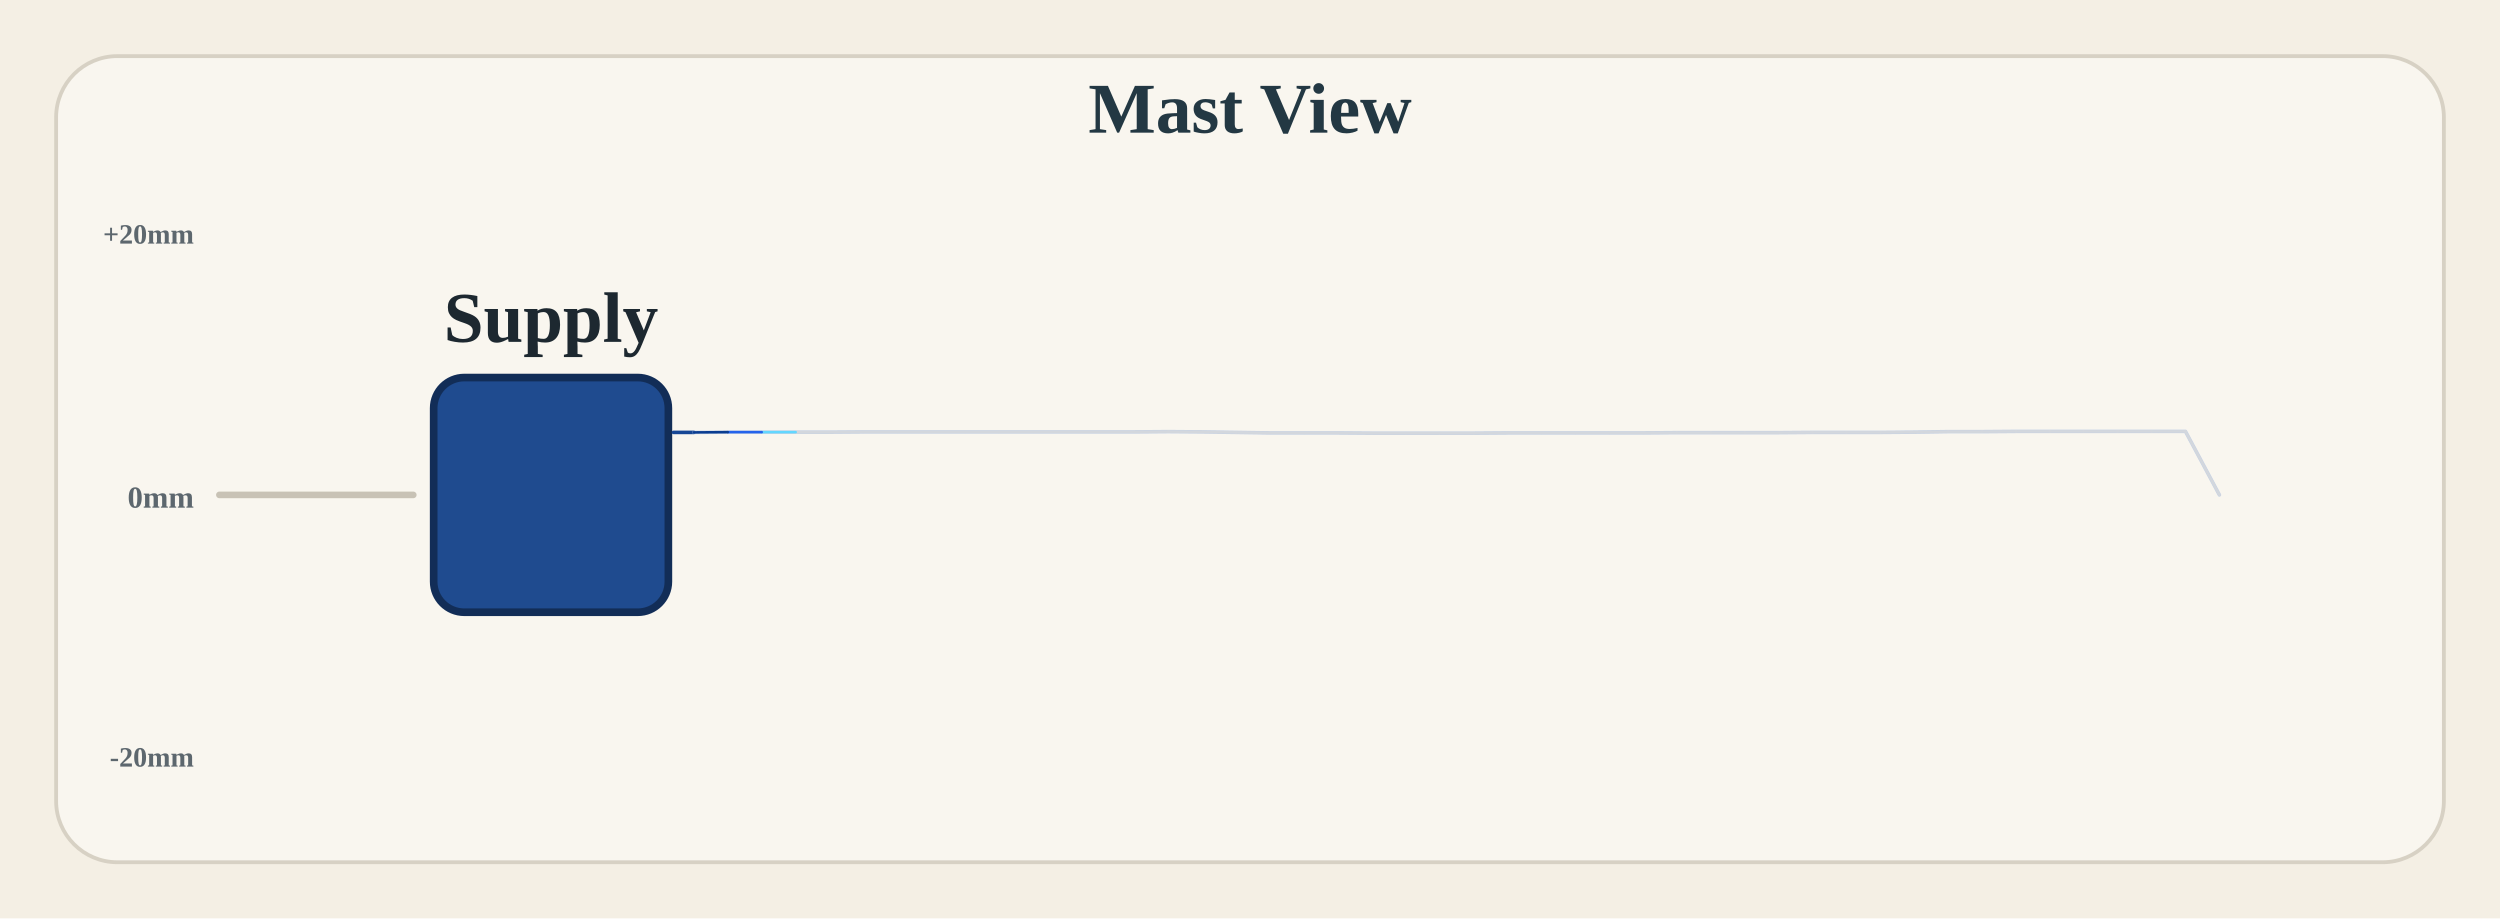
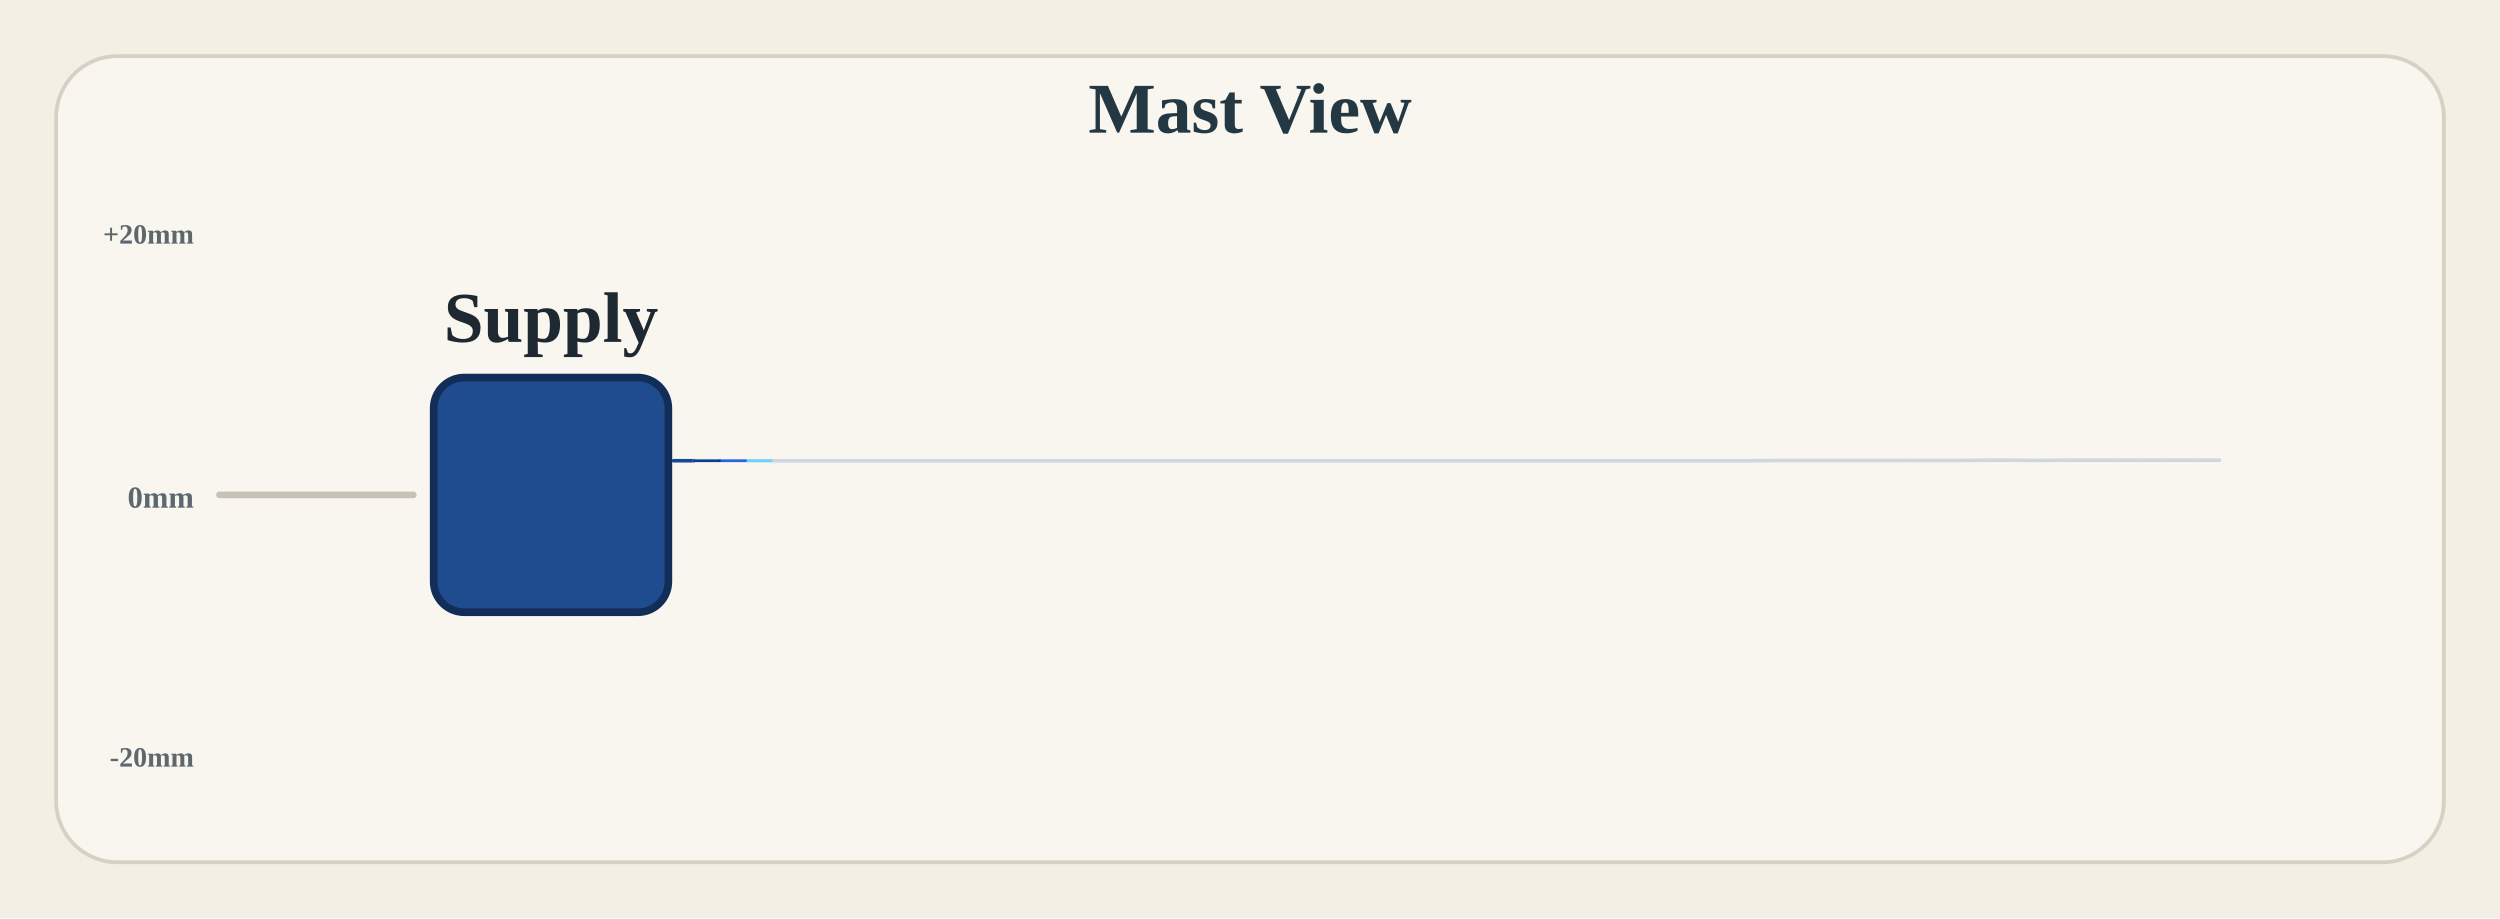
<svg xmlns="http://www.w3.org/2000/svg" width="980" height="360" viewBox="0 0 980 360">
  <rect width="100%" height="100%" fill="#f4efe4" />
  <rect x="22" y="22" width="936" height="316" rx="24" fill="#f9f6ef" stroke="#d7d1c4" stroke-width="1.5" />
  <text x="490.0" y="52.0" text-anchor="middle" font-size="28" font-weight="900" fill="#233843">Mast View</text>
  <rect x="170.0" y="148.0" width="92.0" height="92.0" fill="#1f4b8f" stroke="#122d57" stroke-width="3" rx="12.0" />
  <text x="216.0" y="134.0" text-anchor="middle" font-size="28" font-weight="600" fill="#1d2830">Supply</text>
  <line class="mast-zero-guide" x1="86.0" y1="194.0" x2="162.0" y2="194.0" stroke="#c8c2b5" stroke-width="2.6" stroke-linecap="round" />
  <text x="76.0" y="199.0" text-anchor="end" font-size="12" font-weight="700" fill="#5d676e">0mm</text>
  <text x="76.0" y="95.5" text-anchor="end" font-size="11" font-weight="600" fill="#5d676e">+20mm</text>
  <text x="76.0" y="300.5" text-anchor="end" font-size="11" font-weight="600" fill="#5d676e">-20mm</text>
  <g id="mast-history">
-     <line class="mast-history-lead" x1="264.0" y1="169.5" x2="272.0" y2="169.5" stroke="#0b3d91" stroke-width="1.4" stroke-linecap="round" opacity="0.95" />
-     <polyline class="mast-history-trace" points="272.0,169.5 285.3,169.4 298.6,169.4 311.9,169.4 325.2,169.4 338.4,169.3 351.7,169.3 365.0,169.3 378.3,169.3 391.6,169.3 404.9,169.3 418.2,169.3 431.5,169.3 444.8,169.3 458.0,169.2 471.3,169.3 484.6,169.5 497.9,169.7 511.2,169.7 524.5,169.7 537.8,169.8 551.1,169.8 564.4,169.8 577.6,169.8 590.9,169.7 604.2,169.7 617.5,169.7 630.8,169.7 644.1,169.7 657.4,169.6 670.7,169.6 684.0,169.6 697.2,169.6 710.5,169.5 723.8,169.5 737.1,169.5 750.4,169.4 763.7,169.2 777.0,169.2 790.3,169.1 803.6,169.1 816.8,169.1 830.1,169.1 843.4,169.1 856.7,169.1 870.0,194.0" fill="none" stroke="#9db4da" stroke-width="1.4" stroke-linecap="round" stroke-linejoin="round" opacity="0.55" />
-     <line class="mast-history-segment" data-recency="older" x1="870.0" y1="194.0" x2="856.7" y2="169.1" stroke="#d3d7dd" stroke-width="1" stroke-linecap="round" />
-     <line class="mast-history-segment" data-recency="older" x1="856.7" y1="169.1" x2="843.4" y2="169.1" stroke="#d3d7dd" stroke-width="1" stroke-linecap="round" />
-     <line class="mast-history-segment" data-recency="older" x1="843.4" y1="169.1" x2="830.1" y2="169.1" stroke="#d3d7dd" stroke-width="1" stroke-linecap="round" />
-     <line class="mast-history-segment" data-recency="older" x1="830.1" y1="169.1" x2="816.8" y2="169.1" stroke="#d3d7dd" stroke-width="1" stroke-linecap="round" />
-     <line class="mast-history-segment" data-recency="older" x1="816.8" y1="169.1" x2="803.6" y2="169.1" stroke="#d3d7dd" stroke-width="1" stroke-linecap="round" />
-     <line class="mast-history-segment" data-recency="older" x1="803.6" y1="169.1" x2="790.3" y2="169.1" stroke="#d3d7dd" stroke-width="1" stroke-linecap="round" />
-     <line class="mast-history-segment" data-recency="older" x1="790.3" y1="169.1" x2="777.0" y2="169.2" stroke="#d3d7dd" stroke-width="1" stroke-linecap="round" />
-     <line class="mast-history-segment" data-recency="older" x1="777.0" y1="169.2" x2="763.7" y2="169.2" stroke="#d3d7dd" stroke-width="1" stroke-linecap="round" />
-     <line class="mast-history-segment" data-recency="older" x1="763.7" y1="169.2" x2="750.4" y2="169.4" stroke="#d3d7dd" stroke-width="1" stroke-linecap="round" />
-     <line class="mast-history-segment" data-recency="older" x1="750.4" y1="169.4" x2="737.1" y2="169.5" stroke="#d3d7dd" stroke-width="1" stroke-linecap="round" />
-     <line class="mast-history-segment" data-recency="older" x1="737.1" y1="169.5" x2="723.8" y2="169.5" stroke="#d3d7dd" stroke-width="1" stroke-linecap="round" />
-     <line class="mast-history-segment" data-recency="older" x1="723.8" y1="169.5" x2="710.5" y2="169.5" stroke="#d3d7dd" stroke-width="1" stroke-linecap="round" />
-     <line class="mast-history-segment" data-recency="older" x1="710.5" y1="169.5" x2="697.2" y2="169.6" stroke="#d3d7dd" stroke-width="1" stroke-linecap="round" />
-     <line class="mast-history-segment" data-recency="older" x1="697.2" y1="169.6" x2="684.0" y2="169.6" stroke="#d3d7dd" stroke-width="1" stroke-linecap="round" />
-     <line class="mast-history-segment" data-recency="older" x1="684.0" y1="169.6" x2="670.7" y2="169.6" stroke="#d3d7dd" stroke-width="1" stroke-linecap="round" />
-     <line class="mast-history-segment" data-recency="older" x1="670.7" y1="169.6" x2="657.4" y2="169.6" stroke="#d3d7dd" stroke-width="1" stroke-linecap="round" />
-     <line class="mast-history-segment" data-recency="older" x1="657.4" y1="169.6" x2="644.1" y2="169.7" stroke="#d3d7dd" stroke-width="1" stroke-linecap="round" />
-     <line class="mast-history-segment" data-recency="older" x1="644.1" y1="169.7" x2="630.8" y2="169.7" stroke="#d3d7dd" stroke-width="1" stroke-linecap="round" />
-     <line class="mast-history-segment" data-recency="older" x1="630.8" y1="169.7" x2="617.5" y2="169.7" stroke="#d3d7dd" stroke-width="1" stroke-linecap="round" />
-     <line class="mast-history-segment" data-recency="older" x1="617.5" y1="169.7" x2="604.2" y2="169.7" stroke="#d3d7dd" stroke-width="1" stroke-linecap="round" />
-     <line class="mast-history-segment" data-recency="older" x1="604.2" y1="169.7" x2="590.9" y2="169.7" stroke="#d3d7dd" stroke-width="1" stroke-linecap="round" />
-     <line class="mast-history-segment" data-recency="older" x1="590.9" y1="169.7" x2="577.6" y2="169.8" stroke="#d3d7dd" stroke-width="1" stroke-linecap="round" />
-     <line class="mast-history-segment" data-recency="older" x1="577.6" y1="169.8" x2="564.4" y2="169.8" stroke="#d3d7dd" stroke-width="1" stroke-linecap="round" />
-     <line class="mast-history-segment" data-recency="older" x1="564.4" y1="169.8" x2="551.1" y2="169.8" stroke="#d3d7dd" stroke-width="1" stroke-linecap="round" />
-     <line class="mast-history-segment" data-recency="older" x1="551.1" y1="169.8" x2="537.8" y2="169.8" stroke="#d3d7dd" stroke-width="1" stroke-linecap="round" />
-     <line class="mast-history-segment" data-recency="older" x1="537.8" y1="169.8" x2="524.5" y2="169.7" stroke="#d3d7dd" stroke-width="1" stroke-linecap="round" />
-     <line class="mast-history-segment" data-recency="older" x1="524.5" y1="169.7" x2="511.2" y2="169.7" stroke="#d3d7dd" stroke-width="1" stroke-linecap="round" />
-     <line class="mast-history-segment" data-recency="older" x1="511.2" y1="169.7" x2="497.9" y2="169.7" stroke="#d3d7dd" stroke-width="1" stroke-linecap="round" />
-     <line class="mast-history-segment" data-recency="older" x1="497.9" y1="169.7" x2="484.6" y2="169.5" stroke="#d3d7dd" stroke-width="1" stroke-linecap="round" />
-     <line class="mast-history-segment" data-recency="older" x1="484.6" y1="169.5" x2="471.3" y2="169.3" stroke="#d3d7dd" stroke-width="1" stroke-linecap="round" />
-     <line class="mast-history-segment" data-recency="older" x1="471.3" y1="169.3" x2="458.0" y2="169.2" stroke="#d3d7dd" stroke-width="1" stroke-linecap="round" />
-     <line class="mast-history-segment" data-recency="older" x1="458.0" y1="169.2" x2="444.8" y2="169.3" stroke="#d3d7dd" stroke-width="1" stroke-linecap="round" />
-     <line class="mast-history-segment" data-recency="older" x1="444.8" y1="169.3" x2="431.5" y2="169.3" stroke="#d3d7dd" stroke-width="1" stroke-linecap="round" />
-     <line class="mast-history-segment" data-recency="older" x1="431.5" y1="169.3" x2="418.2" y2="169.3" stroke="#d3d7dd" stroke-width="1" stroke-linecap="round" />
-     <line class="mast-history-segment" data-recency="older" x1="418.2" y1="169.3" x2="404.9" y2="169.3" stroke="#d3d7dd" stroke-width="1" stroke-linecap="round" />
-     <line class="mast-history-segment" data-recency="older" x1="404.9" y1="169.3" x2="391.6" y2="169.3" stroke="#d3d7dd" stroke-width="1" stroke-linecap="round" />
-     <line class="mast-history-segment" data-recency="older" x1="391.6" y1="169.3" x2="378.3" y2="169.3" stroke="#d3d7dd" stroke-width="1" stroke-linecap="round" />
-     <line class="mast-history-segment" data-recency="older" x1="378.3" y1="169.3" x2="365.0" y2="169.3" stroke="#d3d7dd" stroke-width="1" stroke-linecap="round" />
-     <line class="mast-history-segment" data-recency="older" x1="365.0" y1="169.3" x2="351.7" y2="169.3" stroke="#d3d7dd" stroke-width="1" stroke-linecap="round" />
-     <line class="mast-history-segment" data-recency="older" x1="351.7" y1="169.3" x2="338.4" y2="169.3" stroke="#d3d7dd" stroke-width="1" stroke-linecap="round" />
-     <line class="mast-history-segment" data-recency="older" x1="338.4" y1="169.3" x2="325.2" y2="169.4" stroke="#d3d7dd" stroke-width="1" stroke-linecap="round" />
-     <line class="mast-history-segment" data-recency="older" x1="325.2" y1="169.4" x2="311.9" y2="169.4" stroke="#d3d7dd" stroke-width="1" stroke-linecap="round" />
-     <line class="mast-history-segment" data-recency="n-2" x1="311.9" y1="169.4" x2="298.6" y2="169.4" stroke="#63d7ff" stroke-width="1" stroke-linecap="round" />
-     <line class="mast-history-segment" data-recency="n-1" x1="298.6" y1="169.4" x2="285.3" y2="169.4" stroke="#2563eb" stroke-width="1" stroke-linecap="round" />
-     <line class="mast-history-segment" data-recency="current" x1="285.3" y1="169.4" x2="272.0" y2="169.5" stroke="#0b3d91" stroke-width="1" stroke-linecap="round" />
+     <line class="mast-history-lead" x1="264.0" y1="180.6" x2="272.0" y2="180.6" stroke="#0b3d91" stroke-width="1.4" stroke-linecap="round" opacity="0.95" />
+     <polyline class="mast-history-trace" points="272.0,180.6 282.1,180.6 292.3,180.6 302.4,180.6 312.5,180.6 322.7,180.6 332.8,180.6 342.9,180.6 353.1,180.6 363.2,180.6 373.4,180.6 383.5,180.6 393.6,180.6 403.8,180.6 413.9,180.6 424.0,180.6 434.2,180.6 444.3,180.6 454.4,180.6 464.6,180.6 474.7,180.6 484.8,180.6 495.0,180.6 505.1,180.6 515.3,180.6 525.4,180.6 535.5,180.6 545.7,180.6 555.8,180.6 565.9,180.6 576.1,180.6 586.2,180.6 596.3,180.6 606.5,180.6 616.6,180.6 626.7,180.6 636.9,180.6 647.0,180.6 657.2,180.6 667.3,180.6 677.4,180.6 687.6,180.6 697.7,180.5 707.8,180.5 718.0,180.5 728.1,180.5 738.2,180.5 748.4,180.5 758.5,180.5 768.6,180.5 778.8,180.4 788.9,180.4 799.1,180.5 809.2,180.4 819.3,180.4 829.5,180.4 839.6,180.4 849.7,180.4 859.9,180.4 870.0,180.4" fill="none" stroke="#9db4da" stroke-width="1.4" stroke-linecap="round" stroke-linejoin="round" opacity="0.55" />
+     <line class="mast-history-segment" data-recency="older" x1="870.0" y1="180.4" x2="859.9" y2="180.4" stroke="#d3d7dd" stroke-width="1" stroke-linecap="round" />
+     <line class="mast-history-segment" data-recency="older" x1="859.9" y1="180.4" x2="849.7" y2="180.4" stroke="#d3d7dd" stroke-width="1" stroke-linecap="round" />
+     <line class="mast-history-segment" data-recency="older" x1="849.7" y1="180.4" x2="839.6" y2="180.4" stroke="#d3d7dd" stroke-width="1" stroke-linecap="round" />
+     <line class="mast-history-segment" data-recency="older" x1="839.6" y1="180.4" x2="829.5" y2="180.4" stroke="#d3d7dd" stroke-width="1" stroke-linecap="round" />
+     <line class="mast-history-segment" data-recency="older" x1="829.5" y1="180.4" x2="819.3" y2="180.4" stroke="#d3d7dd" stroke-width="1" stroke-linecap="round" />
+     <line class="mast-history-segment" data-recency="older" x1="819.3" y1="180.4" x2="809.2" y2="180.4" stroke="#d3d7dd" stroke-width="1" stroke-linecap="round" />
+     <line class="mast-history-segment" data-recency="older" x1="809.2" y1="180.4" x2="799.1" y2="180.5" stroke="#d3d7dd" stroke-width="1" stroke-linecap="round" />
+     <line class="mast-history-segment" data-recency="older" x1="799.1" y1="180.5" x2="788.9" y2="180.4" stroke="#d3d7dd" stroke-width="1" stroke-linecap="round" />
+     <line class="mast-history-segment" data-recency="older" x1="788.9" y1="180.4" x2="778.8" y2="180.4" stroke="#d3d7dd" stroke-width="1" stroke-linecap="round" />
+     <line class="mast-history-segment" data-recency="older" x1="778.8" y1="180.4" x2="768.6" y2="180.5" stroke="#d3d7dd" stroke-width="1" stroke-linecap="round" />
+     <line class="mast-history-segment" data-recency="older" x1="768.6" y1="180.5" x2="758.5" y2="180.5" stroke="#d3d7dd" stroke-width="1" stroke-linecap="round" />
+     <line class="mast-history-segment" data-recency="older" x1="758.5" y1="180.5" x2="748.4" y2="180.5" stroke="#d3d7dd" stroke-width="1" stroke-linecap="round" />
+     <line class="mast-history-segment" data-recency="older" x1="748.4" y1="180.5" x2="738.2" y2="180.5" stroke="#d3d7dd" stroke-width="1" stroke-linecap="round" />
+     <line class="mast-history-segment" data-recency="older" x1="738.2" y1="180.5" x2="728.1" y2="180.5" stroke="#d3d7dd" stroke-width="1" stroke-linecap="round" />
+     <line class="mast-history-segment" data-recency="older" x1="728.1" y1="180.5" x2="718.0" y2="180.5" stroke="#d3d7dd" stroke-width="1" stroke-linecap="round" />
+     <line class="mast-history-segment" data-recency="older" x1="718.0" y1="180.5" x2="707.8" y2="180.5" stroke="#d3d7dd" stroke-width="1" stroke-linecap="round" />
+     <line class="mast-history-segment" data-recency="older" x1="707.8" y1="180.5" x2="697.7" y2="180.5" stroke="#d3d7dd" stroke-width="1" stroke-linecap="round" />
+     <line class="mast-history-segment" data-recency="older" x1="697.7" y1="180.5" x2="687.6" y2="180.6" stroke="#d3d7dd" stroke-width="1" stroke-linecap="round" />
+     <line class="mast-history-segment" data-recency="older" x1="687.6" y1="180.6" x2="677.4" y2="180.6" stroke="#d3d7dd" stroke-width="1" stroke-linecap="round" />
+     <line class="mast-history-segment" data-recency="older" x1="677.4" y1="180.6" x2="667.3" y2="180.6" stroke="#d3d7dd" stroke-width="1" stroke-linecap="round" />
+     <line class="mast-history-segment" data-recency="older" x1="667.3" y1="180.6" x2="657.2" y2="180.6" stroke="#d3d7dd" stroke-width="1" stroke-linecap="round" />
+     <line class="mast-history-segment" data-recency="older" x1="657.2" y1="180.6" x2="647.0" y2="180.6" stroke="#d3d7dd" stroke-width="1" stroke-linecap="round" />
+     <line class="mast-history-segment" data-recency="older" x1="647.0" y1="180.6" x2="636.9" y2="180.6" stroke="#d3d7dd" stroke-width="1" stroke-linecap="round" />
+     <line class="mast-history-segment" data-recency="older" x1="636.9" y1="180.6" x2="626.7" y2="180.6" stroke="#d3d7dd" stroke-width="1" stroke-linecap="round" />
+     <line class="mast-history-segment" data-recency="older" x1="626.7" y1="180.6" x2="616.6" y2="180.6" stroke="#d3d7dd" stroke-width="1" stroke-linecap="round" />
+     <line class="mast-history-segment" data-recency="older" x1="616.6" y1="180.6" x2="606.5" y2="180.6" stroke="#d3d7dd" stroke-width="1" stroke-linecap="round" />
+     <line class="mast-history-segment" data-recency="older" x1="606.5" y1="180.6" x2="596.3" y2="180.6" stroke="#d3d7dd" stroke-width="1" stroke-linecap="round" />
+     <line class="mast-history-segment" data-recency="older" x1="596.3" y1="180.6" x2="586.2" y2="180.6" stroke="#d3d7dd" stroke-width="1" stroke-linecap="round" />
+     <line class="mast-history-segment" data-recency="older" x1="586.2" y1="180.6" x2="576.1" y2="180.6" stroke="#d3d7dd" stroke-width="1" stroke-linecap="round" />
+     <line class="mast-history-segment" data-recency="older" x1="576.1" y1="180.6" x2="565.9" y2="180.6" stroke="#d3d7dd" stroke-width="1" stroke-linecap="round" />
+     <line class="mast-history-segment" data-recency="older" x1="565.9" y1="180.6" x2="555.8" y2="180.6" stroke="#d3d7dd" stroke-width="1" stroke-linecap="round" />
+     <line class="mast-history-segment" data-recency="older" x1="555.8" y1="180.6" x2="545.7" y2="180.6" stroke="#d3d7dd" stroke-width="1" stroke-linecap="round" />
+     <line class="mast-history-segment" data-recency="older" x1="545.7" y1="180.6" x2="535.5" y2="180.6" stroke="#d3d7dd" stroke-width="1" stroke-linecap="round" />
+     <line class="mast-history-segment" data-recency="older" x1="535.5" y1="180.6" x2="525.4" y2="180.6" stroke="#d3d7dd" stroke-width="1" stroke-linecap="round" />
+     <line class="mast-history-segment" data-recency="older" x1="525.4" y1="180.6" x2="515.3" y2="180.6" stroke="#d3d7dd" stroke-width="1" stroke-linecap="round" />
+     <line class="mast-history-segment" data-recency="older" x1="515.3" y1="180.6" x2="505.1" y2="180.6" stroke="#d3d7dd" stroke-width="1" stroke-linecap="round" />
+     <line class="mast-history-segment" data-recency="older" x1="505.1" y1="180.6" x2="495.0" y2="180.6" stroke="#d3d7dd" stroke-width="1" stroke-linecap="round" />
+     <line class="mast-history-segment" data-recency="older" x1="495.0" y1="180.6" x2="484.8" y2="180.6" stroke="#d3d7dd" stroke-width="1" stroke-linecap="round" />
+     <line class="mast-history-segment" data-recency="older" x1="484.8" y1="180.6" x2="474.7" y2="180.6" stroke="#d3d7dd" stroke-width="1" stroke-linecap="round" />
+     <line class="mast-history-segment" data-recency="older" x1="474.7" y1="180.6" x2="464.6" y2="180.6" stroke="#d3d7dd" stroke-width="1" stroke-linecap="round" />
+     <line class="mast-history-segment" data-recency="older" x1="464.6" y1="180.6" x2="454.4" y2="180.6" stroke="#d3d7dd" stroke-width="1" stroke-linecap="round" />
+     <line class="mast-history-segment" data-recency="older" x1="454.4" y1="180.6" x2="444.3" y2="180.6" stroke="#d3d7dd" stroke-width="1" stroke-linecap="round" />
+     <line class="mast-history-segment" data-recency="older" x1="444.3" y1="180.6" x2="434.2" y2="180.6" stroke="#d3d7dd" stroke-width="1" stroke-linecap="round" />
+     <line class="mast-history-segment" data-recency="older" x1="434.2" y1="180.6" x2="424.0" y2="180.6" stroke="#d3d7dd" stroke-width="1" stroke-linecap="round" />
+     <line class="mast-history-segment" data-recency="older" x1="424.0" y1="180.6" x2="413.9" y2="180.6" stroke="#d3d7dd" stroke-width="1" stroke-linecap="round" />
+     <line class="mast-history-segment" data-recency="older" x1="413.9" y1="180.6" x2="403.8" y2="180.6" stroke="#d3d7dd" stroke-width="1" stroke-linecap="round" />
+     <line class="mast-history-segment" data-recency="older" x1="403.8" y1="180.6" x2="393.6" y2="180.6" stroke="#d3d7dd" stroke-width="1" stroke-linecap="round" />
+     <line class="mast-history-segment" data-recency="older" x1="393.6" y1="180.6" x2="383.5" y2="180.6" stroke="#d3d7dd" stroke-width="1" stroke-linecap="round" />
+     <line class="mast-history-segment" data-recency="older" x1="383.5" y1="180.6" x2="373.4" y2="180.6" stroke="#d3d7dd" stroke-width="1" stroke-linecap="round" />
+     <line class="mast-history-segment" data-recency="older" x1="373.4" y1="180.6" x2="363.2" y2="180.6" stroke="#d3d7dd" stroke-width="1" stroke-linecap="round" />
+     <line class="mast-history-segment" data-recency="older" x1="363.2" y1="180.6" x2="353.1" y2="180.6" stroke="#d3d7dd" stroke-width="1" stroke-linecap="round" />
+     <line class="mast-history-segment" data-recency="older" x1="353.1" y1="180.6" x2="342.9" y2="180.6" stroke="#d3d7dd" stroke-width="1" stroke-linecap="round" />
+     <line class="mast-history-segment" data-recency="older" x1="342.9" y1="180.6" x2="332.8" y2="180.6" stroke="#d3d7dd" stroke-width="1" stroke-linecap="round" />
+     <line class="mast-history-segment" data-recency="older" x1="332.8" y1="180.6" x2="322.7" y2="180.6" stroke="#d3d7dd" stroke-width="1" stroke-linecap="round" />
+     <line class="mast-history-segment" data-recency="older" x1="322.7" y1="180.6" x2="312.5" y2="180.6" stroke="#d3d7dd" stroke-width="1" stroke-linecap="round" />
+     <line class="mast-history-segment" data-recency="older" x1="312.5" y1="180.6" x2="302.4" y2="180.6" stroke="#d3d7dd" stroke-width="1" stroke-linecap="round" />
+     <line class="mast-history-segment" data-recency="n-2" x1="302.4" y1="180.6" x2="292.3" y2="180.6" stroke="#63d7ff" stroke-width="1" stroke-linecap="round" />
+     <line class="mast-history-segment" data-recency="n-1" x1="292.3" y1="180.6" x2="282.1" y2="180.6" stroke="#2563eb" stroke-width="1" stroke-linecap="round" />
+     <line class="mast-history-segment" data-recency="current" x1="282.1" y1="180.6" x2="272.0" y2="180.6" stroke="#0b3d91" stroke-width="1" stroke-linecap="round" />
  </g>
</svg>
